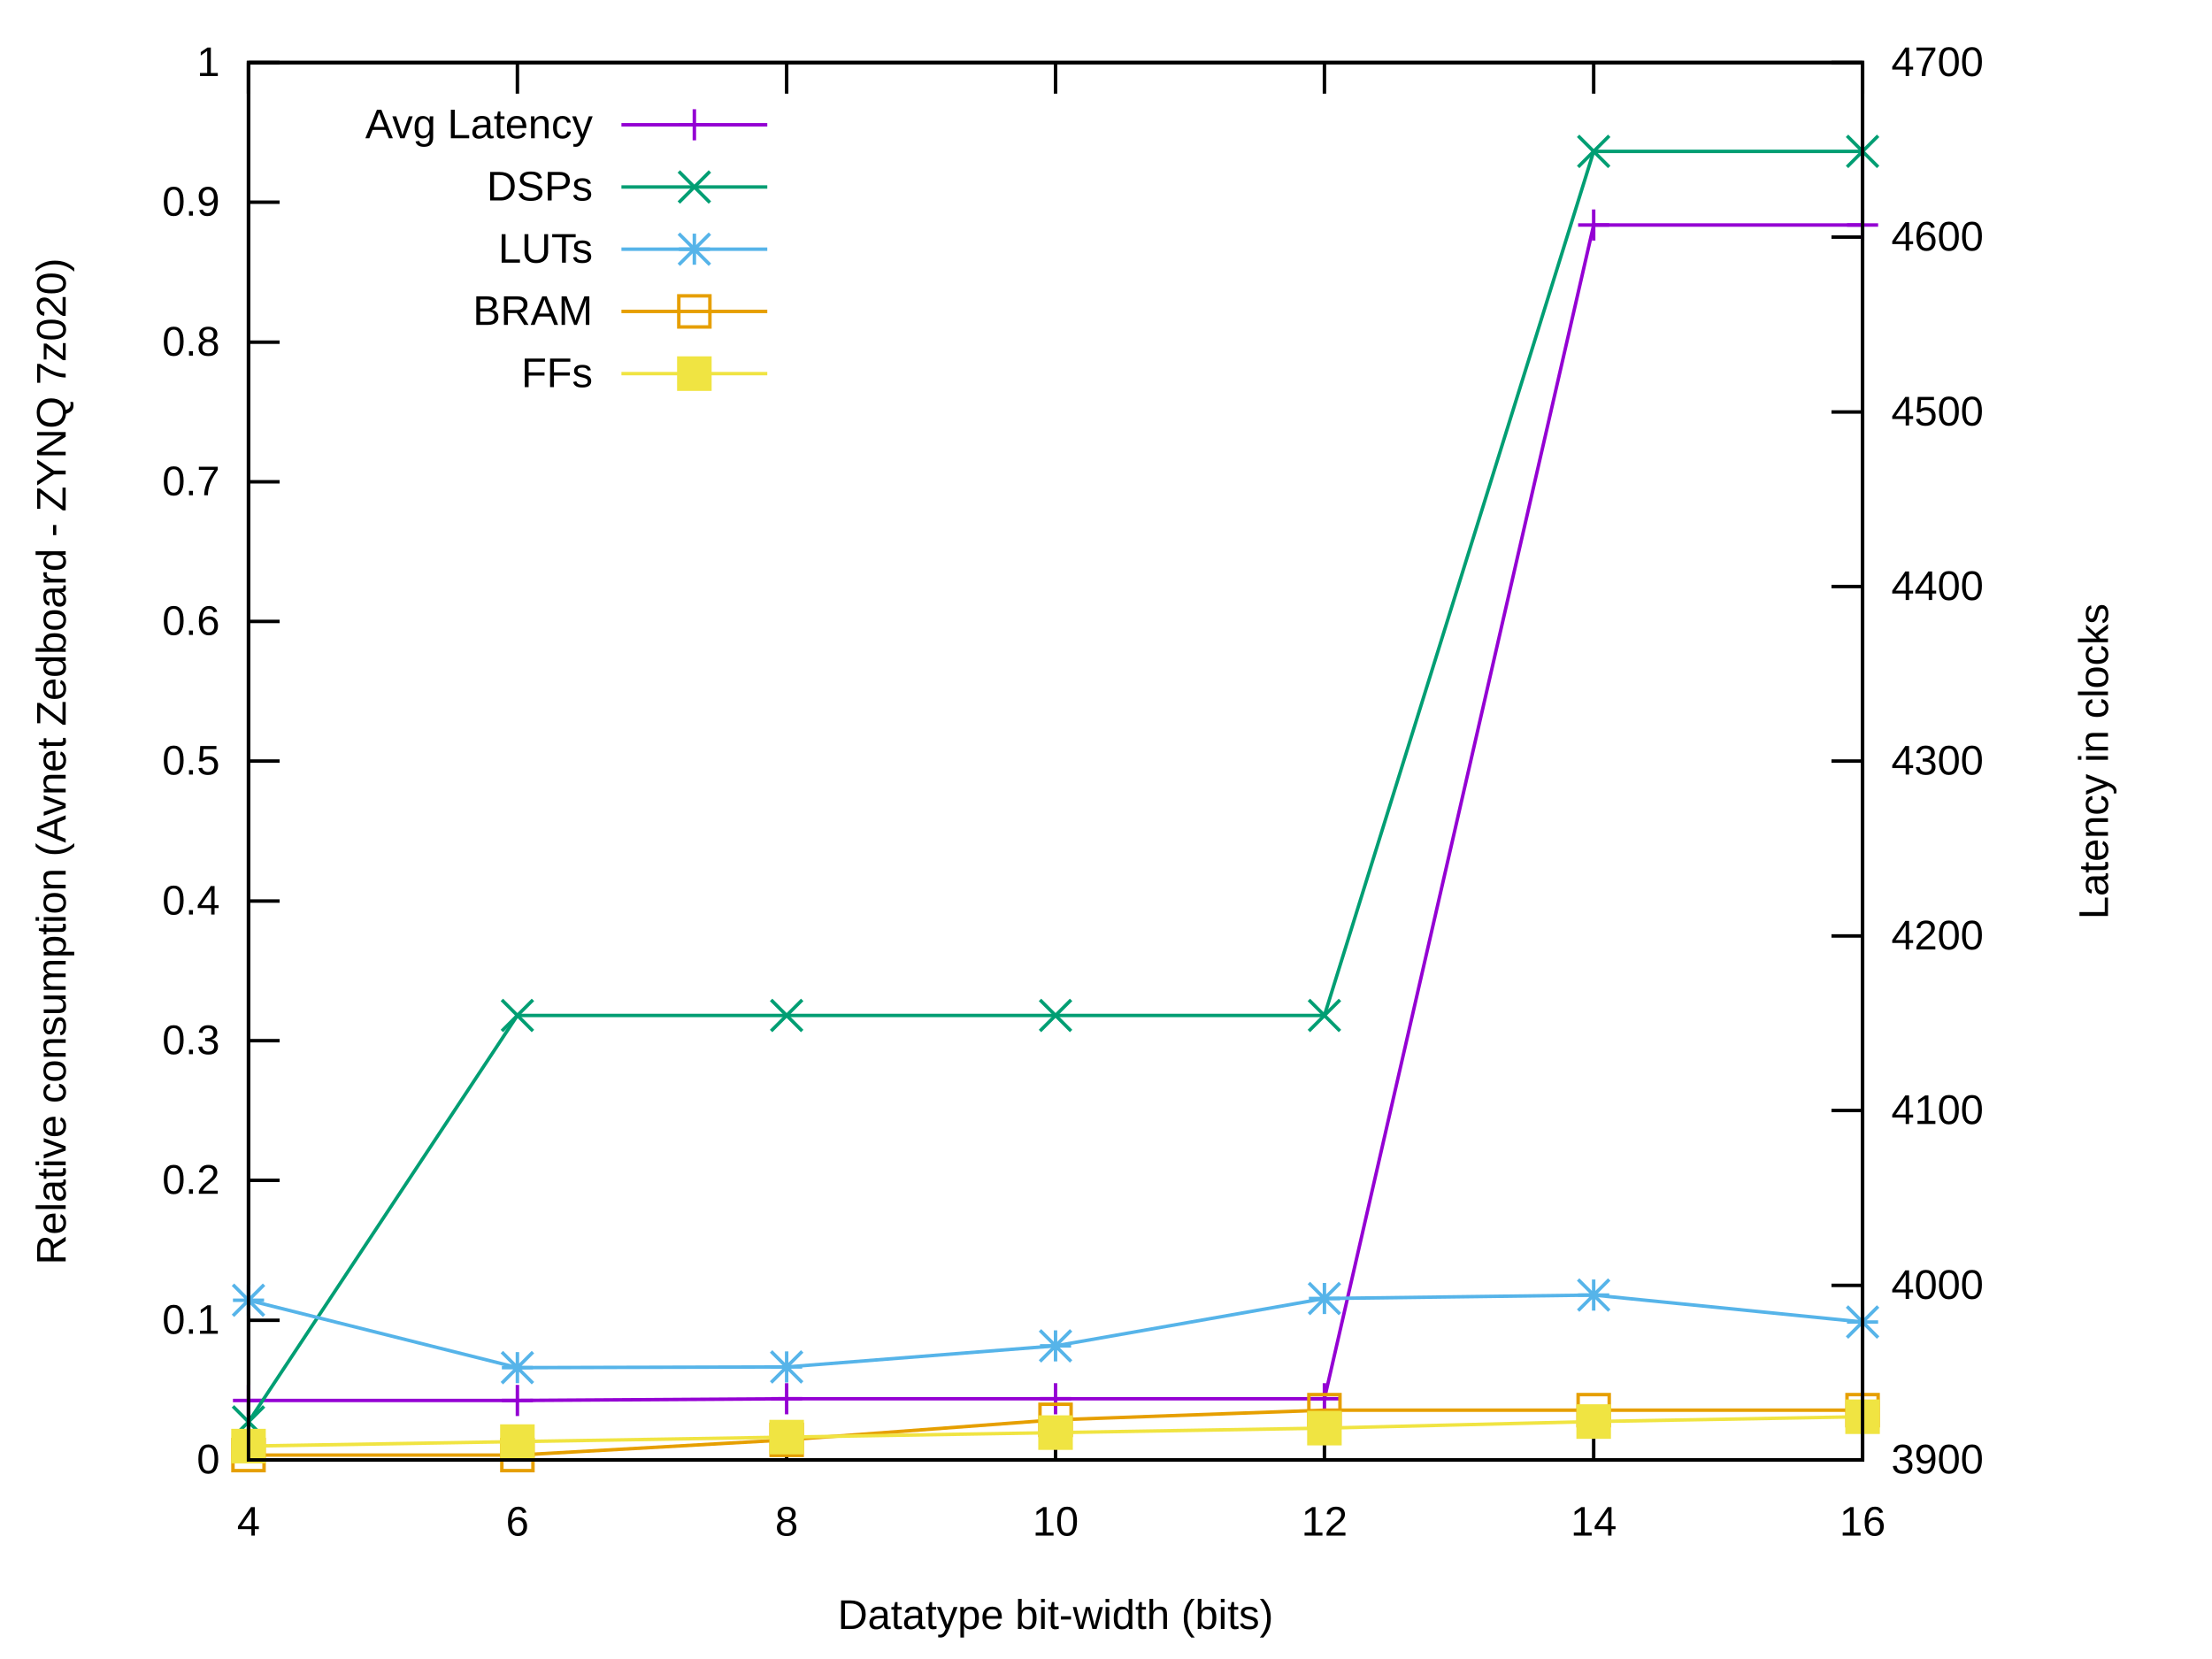
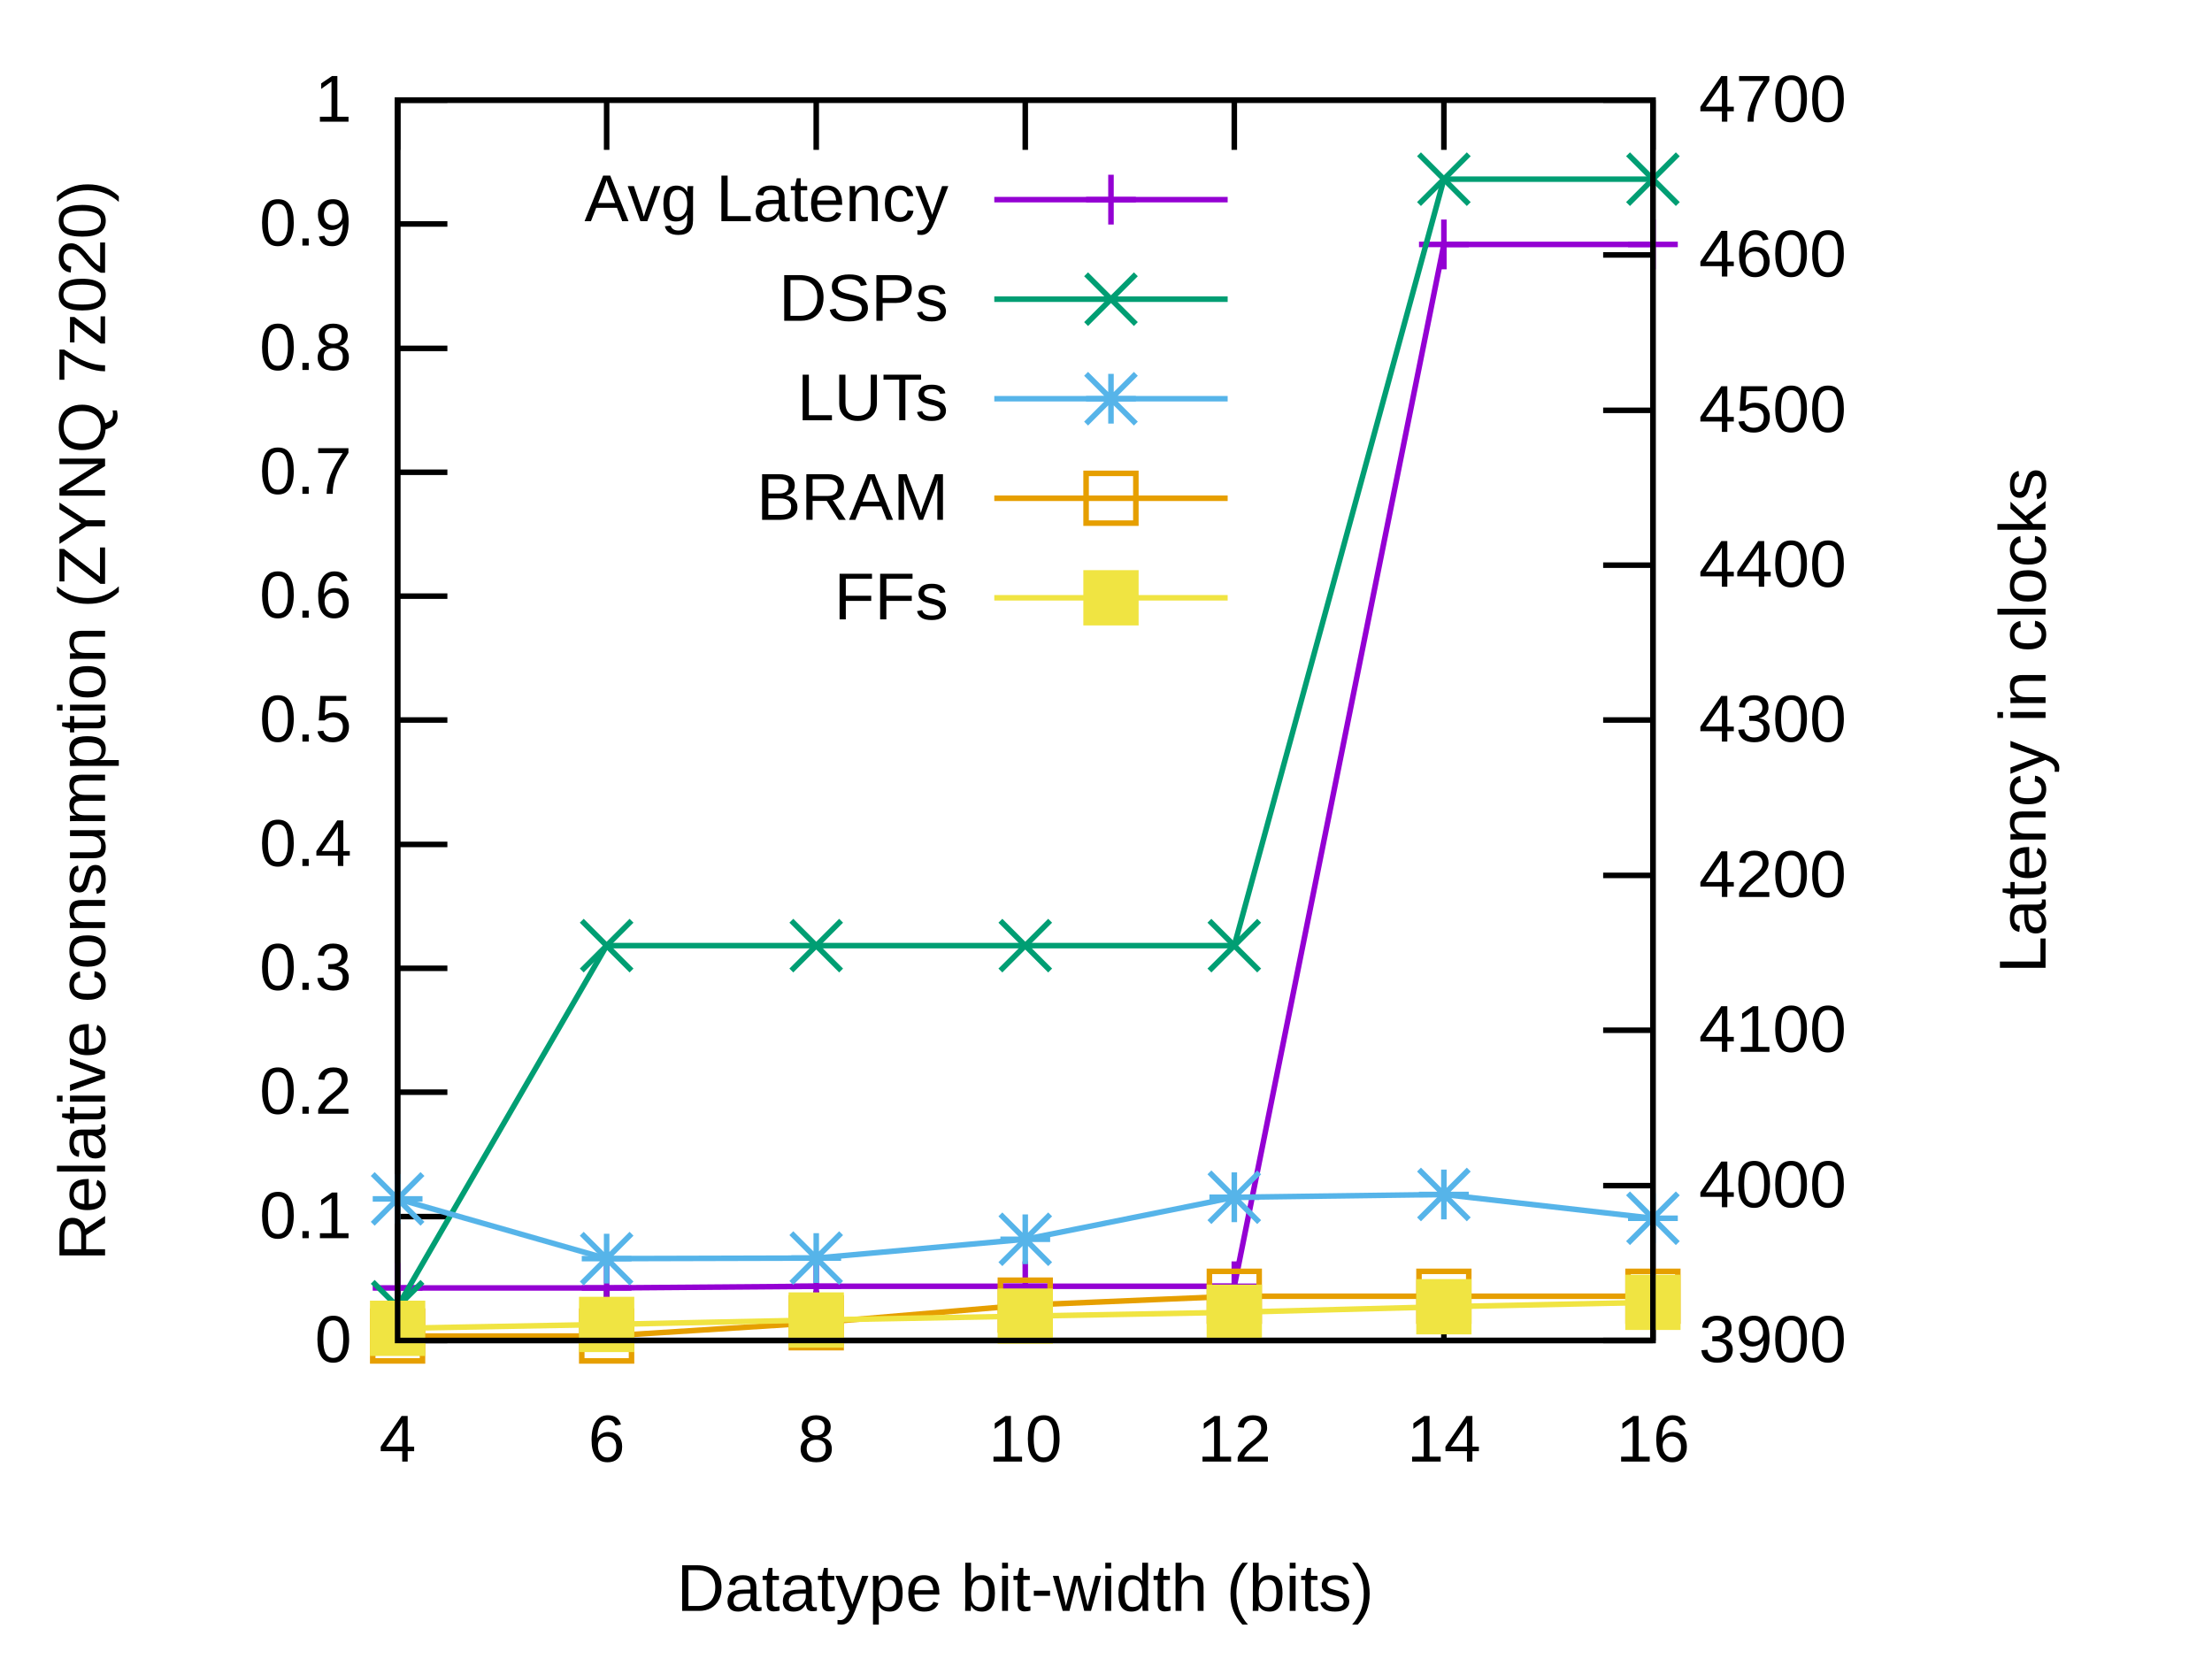
- <svg xmlns="http://www.w3.org/2000/svg" xmlns:xlink="http://www.w3.org/1999/xlink" width="640" height="480" viewBox="0 0 640 480">
+ <svg xmlns="http://www.w3.org/2000/svg" xmlns:xlink="http://www.w3.org/1999/xlink" width="400" height="300" viewBox="0 0 400 300">
  <g id="gnuplot_canvas">
-     <rect x="0" y="0" width="640" height="480" fill="none" />
+     <rect x="0" y="0" width="400" height="300" fill="none" />
    <defs>
      <circle id="gpDot" r="0.5" stroke-width="0.5" stroke="currentColor" />
      <path id="gpPt0" stroke-width="0.222" stroke="currentColor" d="M-1,0 h2 M0,-1 v2" />
      <path id="gpPt1" stroke-width="0.222" stroke="currentColor" d="M-1,-1 L1,1 M1,-1 L-1,1" />
      <path id="gpPt2" stroke-width="0.222" stroke="currentColor" d="M-1,0 L1,0 M0,-1 L0,1 M-1,-1 L1,1 M-1,1 L1,-1" />
      <rect id="gpPt3" stroke-width="0.222" stroke="currentColor" x="-1" y="-1" width="2" height="2" />
      <rect id="gpPt4" stroke-width="0.222" stroke="currentColor" fill="currentColor" x="-1" y="-1" width="2" height="2" />
      <circle id="gpPt5" stroke-width="0.222" stroke="currentColor" cx="0" cy="0" r="1" />
      <use xlink:href="#gpPt5" id="gpPt6" fill="currentColor" stroke="none" />
      <path id="gpPt7" stroke-width="0.222" stroke="currentColor" d="M0,-1.33 L-1.33,0.67 L1.33,0.67 z" />
      <use xlink:href="#gpPt7" id="gpPt8" fill="currentColor" stroke="none" />
      <use xlink:href="#gpPt7" id="gpPt9" stroke="currentColor" transform="rotate(180)" />
      <use xlink:href="#gpPt9" id="gpPt10" fill="currentColor" stroke="none" />
      <use xlink:href="#gpPt3" id="gpPt11" stroke="currentColor" transform="rotate(45)" />
      <use xlink:href="#gpPt11" id="gpPt12" fill="currentColor" stroke="none" />
      <path id="gpPt13" stroke-width="0.222" stroke="currentColor" d="M0,1.330 L1.265,0.411 L0.782,-1.067 L-0.782,-1.076 L-1.265,0.411 z" />
      <use xlink:href="#gpPt13" id="gpPt14" fill="currentColor" stroke="none" />
      <filter id="textbox" filterUnits="objectBoundingBox" x="0" y="0" height="1" width="1">
        <feFlood flood-color="white" flood-opacity="1" result="bgnd" />
        <feComposite in="SourceGraphic" in2="bgnd" operator="atop" />
      </filter>
      <filter id="greybox" filterUnits="objectBoundingBox" x="0" y="0" height="1" width="1">
        <feFlood flood-color="lightgrey" flood-opacity="1" result="grey" />
        <feComposite in="SourceGraphic" in2="grey" operator="atop" />
      </filter>
    </defs>
    <g fill="none" color="white" stroke="currentColor" stroke-width="1.00" stroke-linecap="butt" stroke-linejoin="miter">
</g>
    <g fill="none" color="black" stroke="currentColor" stroke-width="1.00" stroke-linecap="butt" stroke-linejoin="miter">
-       <path stroke="black" d="M71.9,422.4 L80.9,422.4  " />
-       <g transform="translate(63.6,426.3)" stroke="none" fill="black" font-family="Arial" font-size="12.00" text-anchor="end">
+       <path stroke="black" d="M71.9,242.4 L80.9,242.4  " />
+       <g transform="translate(63.6,246.3)" stroke="none" fill="black" font-family="Arial" font-size="12.00" text-anchor="end">
        <text>
          <tspan font-family="Arial"> 0</tspan>
        </text>
      </g>
    </g>
    <g fill="none" color="black" stroke="currentColor" stroke-width="1.00" stroke-linecap="butt" stroke-linejoin="miter">
-       <path stroke="black" d="M71.9,382.0 L80.9,382.0  " />
-       <g transform="translate(63.6,385.9)" stroke="none" fill="black" font-family="Arial" font-size="12.00" text-anchor="end">
+       <path stroke="black" d="M71.9,220.0 L80.9,220.0  " />
+       <g transform="translate(63.6,223.9)" stroke="none" fill="black" font-family="Arial" font-size="12.00" text-anchor="end">
        <text>
          <tspan font-family="Arial"> 0.1</tspan>
        </text>
      </g>
    </g>
    <g fill="none" color="black" stroke="currentColor" stroke-width="1.00" stroke-linecap="butt" stroke-linejoin="miter">
-       <path stroke="black" d="M71.9,341.5 L80.9,341.5  " />
-       <g transform="translate(63.6,345.4)" stroke="none" fill="black" font-family="Arial" font-size="12.00" text-anchor="end">
+       <path stroke="black" d="M71.9,197.5 L80.9,197.5  " />
+       <g transform="translate(63.6,201.4)" stroke="none" fill="black" font-family="Arial" font-size="12.00" text-anchor="end">
        <text>
          <tspan font-family="Arial"> 0.2</tspan>
        </text>
      </g>
    </g>
    <g fill="none" color="black" stroke="currentColor" stroke-width="1.00" stroke-linecap="butt" stroke-linejoin="miter">
-       <path stroke="black" d="M71.9,301.1 L80.9,301.1  " />
-       <g transform="translate(63.6,305.0)" stroke="none" fill="black" font-family="Arial" font-size="12.00" text-anchor="end">
+       <path stroke="black" d="M71.9,175.1 L80.9,175.1  " />
+       <g transform="translate(63.6,179.0)" stroke="none" fill="black" font-family="Arial" font-size="12.00" text-anchor="end">
        <text>
          <tspan font-family="Arial"> 0.3</tspan>
        </text>
      </g>
    </g>
    <g fill="none" color="black" stroke="currentColor" stroke-width="1.00" stroke-linecap="butt" stroke-linejoin="miter">
-       <path stroke="black" d="M71.9,260.7 L80.9,260.7  " />
-       <g transform="translate(63.6,264.6)" stroke="none" fill="black" font-family="Arial" font-size="12.00" text-anchor="end">
+       <path stroke="black" d="M71.9,152.7 L80.9,152.7  " />
+       <g transform="translate(63.6,156.6)" stroke="none" fill="black" font-family="Arial" font-size="12.00" text-anchor="end">
        <text>
          <tspan font-family="Arial"> 0.4</tspan>
        </text>
      </g>
    </g>
    <g fill="none" color="black" stroke="currentColor" stroke-width="1.00" stroke-linecap="butt" stroke-linejoin="miter">
-       <path stroke="black" d="M71.9,220.2 L80.9,220.2  " />
-       <g transform="translate(63.6,224.1)" stroke="none" fill="black" font-family="Arial" font-size="12.00" text-anchor="end">
+       <path stroke="black" d="M71.9,130.2 L80.9,130.2  " />
+       <g transform="translate(63.6,134.1)" stroke="none" fill="black" font-family="Arial" font-size="12.00" text-anchor="end">
        <text>
          <tspan font-family="Arial"> 0.5</tspan>
        </text>
      </g>
    </g>
    <g fill="none" color="black" stroke="currentColor" stroke-width="1.00" stroke-linecap="butt" stroke-linejoin="miter">
-       <path stroke="black" d="M71.9,179.8 L80.9,179.8  " />
-       <g transform="translate(63.6,183.7)" stroke="none" fill="black" font-family="Arial" font-size="12.00" text-anchor="end">
+       <path stroke="black" d="M71.9,107.8 L80.9,107.8  " />
+       <g transform="translate(63.6,111.7)" stroke="none" fill="black" font-family="Arial" font-size="12.00" text-anchor="end">
        <text>
          <tspan font-family="Arial"> 0.6</tspan>
        </text>
      </g>
    </g>
    <g fill="none" color="black" stroke="currentColor" stroke-width="1.00" stroke-linecap="butt" stroke-linejoin="miter">
-       <path stroke="black" d="M71.9,139.4 L80.9,139.4  " />
-       <g transform="translate(63.6,143.3)" stroke="none" fill="black" font-family="Arial" font-size="12.00" text-anchor="end">
+       <path stroke="black" d="M71.9,85.4 L80.9,85.4  " />
+       <g transform="translate(63.6,89.3)" stroke="none" fill="black" font-family="Arial" font-size="12.00" text-anchor="end">
        <text>
          <tspan font-family="Arial"> 0.7</tspan>
        </text>
      </g>
    </g>
    <g fill="none" color="black" stroke="currentColor" stroke-width="1.00" stroke-linecap="butt" stroke-linejoin="miter">
-       <path stroke="black" d="M71.9,99.0 L80.9,99.0  " />
-       <g transform="translate(63.6,102.9)" stroke="none" fill="black" font-family="Arial" font-size="12.00" text-anchor="end">
+       <path stroke="black" d="M71.9,63.0 L80.9,63.0  " />
+       <g transform="translate(63.6,66.9)" stroke="none" fill="black" font-family="Arial" font-size="12.00" text-anchor="end">
        <text>
          <tspan font-family="Arial"> 0.8</tspan>
        </text>
      </g>
    </g>
    <g fill="none" color="black" stroke="currentColor" stroke-width="1.00" stroke-linecap="butt" stroke-linejoin="miter">
-       <path stroke="black" d="M71.9,58.5 L80.9,58.5  " />
-       <g transform="translate(63.6,62.4)" stroke="none" fill="black" font-family="Arial" font-size="12.00" text-anchor="end">
+       <path stroke="black" d="M71.9,40.5 L80.9,40.5  " />
+       <g transform="translate(63.6,44.4)" stroke="none" fill="black" font-family="Arial" font-size="12.00" text-anchor="end">
        <text>
          <tspan font-family="Arial"> 0.9</tspan>
        </text>
      </g>
    </g>
    <g fill="none" color="black" stroke="currentColor" stroke-width="1.00" stroke-linecap="butt" stroke-linejoin="miter">
      <path stroke="black" d="M71.9,18.1 L80.9,18.1  " />
      <g transform="translate(63.6,22.0)" stroke="none" fill="black" font-family="Arial" font-size="12.00" text-anchor="end">
        <text>
          <tspan font-family="Arial"> 1</tspan>
        </text>
      </g>
    </g>
    <g fill="none" color="black" stroke="currentColor" stroke-width="1.00" stroke-linecap="butt" stroke-linejoin="miter">
-       <path stroke="black" d="M71.9,422.4 L71.9,413.4 M71.9,18.1 L71.9,27.1  " />
-       <g transform="translate(71.9,444.3)" stroke="none" fill="black" font-family="Arial" font-size="12.00" text-anchor="middle">
+       <path stroke="black" d="M71.9,242.4 L71.9,233.4 M71.9,18.1 L71.9,27.1  " />
+       <g transform="translate(71.9,264.3)" stroke="none" fill="black" font-family="Arial" font-size="12.00" text-anchor="middle">
        <text>
          <tspan font-family="Arial"> 4</tspan>
        </text>
      </g>
    </g>
    <g fill="none" color="black" stroke="currentColor" stroke-width="1.00" stroke-linecap="butt" stroke-linejoin="miter">
-       <path stroke="black" d="M149.7,422.4 L149.7,413.4 M149.7,18.1 L149.7,27.1  " />
-       <g transform="translate(149.7,444.3)" stroke="none" fill="black" font-family="Arial" font-size="12.00" text-anchor="middle">
+       <path stroke="black" d="M109.7,242.4 L109.7,233.4 M109.7,18.1 L109.7,27.1  " />
+       <g transform="translate(109.7,264.3)" stroke="none" fill="black" font-family="Arial" font-size="12.00" text-anchor="middle">
        <text>
          <tspan font-family="Arial"> 6</tspan>
        </text>
      </g>
    </g>
    <g fill="none" color="black" stroke="currentColor" stroke-width="1.00" stroke-linecap="butt" stroke-linejoin="miter">
-       <path stroke="black" d="M227.6,422.4 L227.6,413.4 M227.6,18.1 L227.6,27.1  " />
-       <g transform="translate(227.6,444.3)" stroke="none" fill="black" font-family="Arial" font-size="12.00" text-anchor="middle">
+       <path stroke="black" d="M147.6,242.4 L147.6,233.4 M147.6,18.1 L147.6,27.1  " />
+       <g transform="translate(147.6,264.3)" stroke="none" fill="black" font-family="Arial" font-size="12.00" text-anchor="middle">
        <text>
          <tspan font-family="Arial"> 8</tspan>
        </text>
      </g>
    </g>
    <g fill="none" color="black" stroke="currentColor" stroke-width="1.00" stroke-linecap="butt" stroke-linejoin="miter">
-       <path stroke="black" d="M305.4,422.4 L305.4,413.4 M305.4,18.1 L305.4,27.1  " />
-       <g transform="translate(305.4,444.3)" stroke="none" fill="black" font-family="Arial" font-size="12.00" text-anchor="middle">
+       <path stroke="black" d="M185.4,242.4 L185.4,233.4 M185.4,18.1 L185.4,27.1  " />
+       <g transform="translate(185.4,264.3)" stroke="none" fill="black" font-family="Arial" font-size="12.00" text-anchor="middle">
        <text>
          <tspan font-family="Arial"> 10</tspan>
        </text>
      </g>
    </g>
    <g fill="none" color="black" stroke="currentColor" stroke-width="1.00" stroke-linecap="butt" stroke-linejoin="miter">
-       <path stroke="black" d="M383.2,422.4 L383.2,413.4 M383.2,18.1 L383.2,27.1  " />
-       <g transform="translate(383.2,444.3)" stroke="none" fill="black" font-family="Arial" font-size="12.00" text-anchor="middle">
+       <path stroke="black" d="M223.2,242.4 L223.2,233.4 M223.2,18.1 L223.2,27.1  " />
+       <g transform="translate(223.2,264.3)" stroke="none" fill="black" font-family="Arial" font-size="12.00" text-anchor="middle">
        <text>
          <tspan font-family="Arial"> 12</tspan>
        </text>
      </g>
    </g>
    <g fill="none" color="black" stroke="currentColor" stroke-width="1.00" stroke-linecap="butt" stroke-linejoin="miter">
-       <path stroke="black" d="M461.1,422.4 L461.1,413.4 M461.1,18.1 L461.1,27.1  " />
-       <g transform="translate(461.1,444.3)" stroke="none" fill="black" font-family="Arial" font-size="12.00" text-anchor="middle">
+       <path stroke="black" d="M261.1,242.4 L261.1,233.4 M261.1,18.1 L261.1,27.1  " />
+       <g transform="translate(261.1,264.3)" stroke="none" fill="black" font-family="Arial" font-size="12.00" text-anchor="middle">
        <text>
          <tspan font-family="Arial"> 14</tspan>
        </text>
      </g>
    </g>
    <g fill="none" color="black" stroke="currentColor" stroke-width="1.00" stroke-linecap="butt" stroke-linejoin="miter">
-       <path stroke="black" d="M538.9,422.4 L538.9,413.4 M538.9,18.1 L538.9,27.1  " />
-       <g transform="translate(538.9,444.3)" stroke="none" fill="black" font-family="Arial" font-size="12.00" text-anchor="middle">
+       <path stroke="black" d="M298.9,242.4 L298.9,233.4 M298.9,18.1 L298.9,27.1  " />
+       <g transform="translate(298.9,264.3)" stroke="none" fill="black" font-family="Arial" font-size="12.00" text-anchor="middle">
        <text>
          <tspan font-family="Arial"> 16</tspan>
        </text>
      </g>
    </g>
    <g fill="none" color="black" stroke="currentColor" stroke-width="1.00" stroke-linecap="butt" stroke-linejoin="miter">
-       <path stroke="black" d="M538.9,422.4 L529.9,422.4  " />
-       <g transform="translate(547.2,426.3)" stroke="none" fill="black" font-family="Arial" font-size="12.00" text-anchor="start">
+       <path stroke="black" d="M298.9,242.4 L289.9,242.4  " />
+       <g transform="translate(307.2,246.3)" stroke="none" fill="black" font-family="Arial" font-size="12.00" text-anchor="start">
        <text>
          <tspan font-family="Arial"> 3900</tspan>
        </text>
      </g>
    </g>
    <g fill="none" color="black" stroke="currentColor" stroke-width="1.00" stroke-linecap="butt" stroke-linejoin="miter">
-       <path stroke="black" d="M538.9,371.9 L529.9,371.9  " />
-       <g transform="translate(547.2,375.8)" stroke="none" fill="black" font-family="Arial" font-size="12.00" text-anchor="start">
+       <path stroke="black" d="M298.9,214.4 L289.9,214.4  " />
+       <g transform="translate(307.2,218.3)" stroke="none" fill="black" font-family="Arial" font-size="12.00" text-anchor="start">
        <text>
          <tspan font-family="Arial"> 4000</tspan>
        </text>
      </g>
    </g>
    <g fill="none" color="black" stroke="currentColor" stroke-width="1.00" stroke-linecap="butt" stroke-linejoin="miter">
-       <path stroke="black" d="M538.9,321.3 L529.9,321.3  " />
-       <g transform="translate(547.2,325.2)" stroke="none" fill="black" font-family="Arial" font-size="12.00" text-anchor="start">
+       <path stroke="black" d="M298.9,186.3 L289.9,186.3  " />
+       <g transform="translate(307.2,190.2)" stroke="none" fill="black" font-family="Arial" font-size="12.00" text-anchor="start">
        <text>
          <tspan font-family="Arial"> 4100</tspan>
        </text>
      </g>
    </g>
    <g fill="none" color="black" stroke="currentColor" stroke-width="1.00" stroke-linecap="butt" stroke-linejoin="miter">
-       <path stroke="black" d="M538.9,270.8 L529.9,270.8  " />
-       <g transform="translate(547.2,274.7)" stroke="none" fill="black" font-family="Arial" font-size="12.00" text-anchor="start">
+       <path stroke="black" d="M298.9,158.3 L289.9,158.3  " />
+       <g transform="translate(307.2,162.2)" stroke="none" fill="black" font-family="Arial" font-size="12.00" text-anchor="start">
        <text>
          <tspan font-family="Arial"> 4200</tspan>
        </text>
      </g>
    </g>
    <g fill="none" color="black" stroke="currentColor" stroke-width="1.00" stroke-linecap="butt" stroke-linejoin="miter">
-       <path stroke="black" d="M538.9,220.2 L529.9,220.2  " />
-       <g transform="translate(547.2,224.1)" stroke="none" fill="black" font-family="Arial" font-size="12.00" text-anchor="start">
+       <path stroke="black" d="M298.9,130.2 L289.9,130.2  " />
+       <g transform="translate(307.2,134.1)" stroke="none" fill="black" font-family="Arial" font-size="12.00" text-anchor="start">
        <text>
          <tspan font-family="Arial"> 4300</tspan>
        </text>
      </g>
    </g>
    <g fill="none" color="black" stroke="currentColor" stroke-width="1.00" stroke-linecap="butt" stroke-linejoin="miter">
-       <path stroke="black" d="M538.9,169.7 L529.9,169.7  " />
-       <g transform="translate(547.2,173.6)" stroke="none" fill="black" font-family="Arial" font-size="12.00" text-anchor="start">
+       <path stroke="black" d="M298.9,102.2 L289.9,102.2  " />
+       <g transform="translate(307.2,106.1)" stroke="none" fill="black" font-family="Arial" font-size="12.00" text-anchor="start">
        <text>
          <tspan font-family="Arial"> 4400</tspan>
        </text>
      </g>
    </g>
    <g fill="none" color="black" stroke="currentColor" stroke-width="1.00" stroke-linecap="butt" stroke-linejoin="miter">
-       <path stroke="black" d="M538.9,119.2 L529.9,119.2  " />
-       <g transform="translate(547.2,123.1)" stroke="none" fill="black" font-family="Arial" font-size="12.00" text-anchor="start">
+       <path stroke="black" d="M298.9,74.2 L289.9,74.2  " />
+       <g transform="translate(307.2,78.1)" stroke="none" fill="black" font-family="Arial" font-size="12.00" text-anchor="start">
        <text>
          <tspan font-family="Arial"> 4500</tspan>
        </text>
      </g>
    </g>
    <g fill="none" color="black" stroke="currentColor" stroke-width="1.00" stroke-linecap="butt" stroke-linejoin="miter">
-       <path stroke="black" d="M538.9,68.6 L529.9,68.6  " />
-       <g transform="translate(547.2,72.5)" stroke="none" fill="black" font-family="Arial" font-size="12.00" text-anchor="start">
+       <path stroke="black" d="M298.9,46.1 L289.9,46.1  " />
+       <g transform="translate(307.2,50.0)" stroke="none" fill="black" font-family="Arial" font-size="12.00" text-anchor="start">
        <text>
          <tspan font-family="Arial"> 4600</tspan>
        </text>
      </g>
    </g>
    <g fill="none" color="black" stroke="currentColor" stroke-width="1.00" stroke-linecap="butt" stroke-linejoin="miter">
-       <path stroke="black" d="M538.9,18.1 L529.9,18.1  " />
-       <g transform="translate(547.2,22.0)" stroke="none" fill="black" font-family="Arial" font-size="12.00" text-anchor="start">
+       <path stroke="black" d="M298.9,18.1 L289.9,18.1  " />
+       <g transform="translate(307.2,22.0)" stroke="none" fill="black" font-family="Arial" font-size="12.00" text-anchor="start">
        <text>
          <tspan font-family="Arial"> 4700</tspan>
        </text>
      </g>
    </g>
    <g fill="none" color="black" stroke="currentColor" stroke-width="1.00" stroke-linecap="butt" stroke-linejoin="miter">
</g>
    <g fill="none" color="black" stroke="currentColor" stroke-width="1.00" stroke-linecap="butt" stroke-linejoin="miter">
-       <path stroke="black" d="M71.9,18.1 L71.9,422.4 L538.9,422.4 L538.9,18.1 L71.9,18.1 Z  " />
-     </g>
-     <g fill="none" color="black" stroke="currentColor" stroke-width="1.00" stroke-linecap="butt" stroke-linejoin="miter">
-       <g transform="translate(19.0,220.3) rotate(270)" stroke="none" fill="black" font-family="Arial" font-size="12.00" text-anchor="middle">
-         <text>
-           <tspan font-family="Arial">Relative consumption (Avnet Zedboard - ZYNQ 7z020)</tspan>
-         </text>
-       </g>
-     </g>
-     <g fill="none" color="black" stroke="currentColor" stroke-width="1.00" stroke-linecap="butt" stroke-linejoin="miter">
-       <g transform="translate(609.9,220.3) rotate(270)" stroke="none" fill="black" font-family="Arial" font-size="12.00" text-anchor="middle">
+       <path stroke="black" d="M71.9,18.1 L71.9,242.4 L298.9,242.4 L298.9,18.1 L71.9,18.1 Z  " />
+     </g>
+     <g fill="none" color="black" stroke="currentColor" stroke-width="1.00" stroke-linecap="butt" stroke-linejoin="miter">
+       <g transform="translate(19.0,130.3) rotate(270)" stroke="none" fill="black" font-family="Arial" font-size="12.00" text-anchor="middle">
+         <text>
+           <tspan font-family="Arial">Relative consumption (ZYNQ 7z020)</tspan>
+         </text>
+       </g>
+     </g>
+     <g fill="none" color="black" stroke="currentColor" stroke-width="1.00" stroke-linecap="butt" stroke-linejoin="miter">
+       <g transform="translate(369.9,130.3) rotate(270)" stroke="none" fill="black" font-family="Arial" font-size="12.00" text-anchor="middle">
        <text>
          <tspan font-family="Arial">Latency in clocks</tspan>
        </text>
      </g>
    </g>
    <g fill="none" color="black" stroke="currentColor" stroke-width="1.00" stroke-linecap="butt" stroke-linejoin="miter">
-       <g transform="translate(305.4,471.3)" stroke="none" fill="black" font-family="Arial" font-size="12.00" text-anchor="middle">
+       <g transform="translate(185.4,291.3)" stroke="none" fill="black" font-family="Arial" font-size="12.00" text-anchor="middle">
        <text>
          <tspan font-family="Arial">Datatype bit-width (bits)</tspan>
        </text>
      </g>
    </g>
    <g fill="none" color="black" stroke="currentColor" stroke-width="1.00" stroke-linecap="butt" stroke-linejoin="miter">
</g>
    <g id="gnuplot_plot_1">
      <g fill="none" color="black" stroke="currentColor" stroke-width="1.00" stroke-linecap="butt" stroke-linejoin="miter">
        <g transform="translate(171.5,40.0)" stroke="none" fill="black" font-family="Arial" font-size="12.00" text-anchor="end">
          <text>
            <tspan font-family="Arial">Avg Latency</tspan>
          </text>
        </g>
      </g>
      <g fill="none" color="black" stroke="currentColor" stroke-width="1.00" stroke-linecap="butt" stroke-linejoin="miter">
-         <path stroke="rgb(148,   0, 211)" d="M179.8,36.1 L222.0,36.1 M71.9,405.2 L149.7,405.2 L227.6,404.7 L305.4,404.7 L383.2,404.7 L461.1,65.1   L538.9,65.1  " />
-         <use xlink:href="#gpPt0" transform="translate(71.9,405.2) scale(4.50)" color="rgb(148,   0, 211)" />
-         <use xlink:href="#gpPt0" transform="translate(149.7,405.2) scale(4.50)" color="rgb(148,   0, 211)" />
-         <use xlink:href="#gpPt0" transform="translate(227.6,404.7) scale(4.50)" color="rgb(148,   0, 211)" />
-         <use xlink:href="#gpPt0" transform="translate(305.4,404.7) scale(4.50)" color="rgb(148,   0, 211)" />
-         <use xlink:href="#gpPt0" transform="translate(383.2,404.7) scale(4.50)" color="rgb(148,   0, 211)" />
-         <use xlink:href="#gpPt0" transform="translate(461.1,65.1) scale(4.50)" color="rgb(148,   0, 211)" />
-         <use xlink:href="#gpPt0" transform="translate(538.9,65.1) scale(4.50)" color="rgb(148,   0, 211)" />
+         <path stroke="rgb(148,   0, 211)" d="M179.8,36.1 L222.0,36.1 M71.9,232.9 L109.7,232.9 L147.6,232.6 L185.4,232.6 L223.2,232.6 L261.1,44.2   L298.9,44.2  " />
+         <use xlink:href="#gpPt0" transform="translate(71.9,232.9) scale(4.50)" color="rgb(148,   0, 211)" />
+         <use xlink:href="#gpPt0" transform="translate(109.7,232.9) scale(4.50)" color="rgb(148,   0, 211)" />
+         <use xlink:href="#gpPt0" transform="translate(147.6,232.6) scale(4.50)" color="rgb(148,   0, 211)" />
+         <use xlink:href="#gpPt0" transform="translate(185.4,232.6) scale(4.50)" color="rgb(148,   0, 211)" />
+         <use xlink:href="#gpPt0" transform="translate(223.2,232.6) scale(4.50)" color="rgb(148,   0, 211)" />
+         <use xlink:href="#gpPt0" transform="translate(261.1,44.2) scale(4.50)" color="rgb(148,   0, 211)" />
+         <use xlink:href="#gpPt0" transform="translate(298.9,44.2) scale(4.50)" color="rgb(148,   0, 211)" />
        <use xlink:href="#gpPt0" transform="translate(200.9,36.1) scale(4.50)" color="rgb(148,   0, 211)" />
      </g>
    </g>
    <g id="gnuplot_plot_2">
      <g fill="none" color="black" stroke="currentColor" stroke-width="1.00" stroke-linecap="butt" stroke-linejoin="miter">
        <g transform="translate(171.5,58.0)" stroke="none" fill="black" font-family="Arial" font-size="12.00" text-anchor="end">
          <text>
            <tspan font-family="Arial">DSPs</tspan>
          </text>
        </g>
      </g>
      <g fill="none" color="black" stroke="currentColor" stroke-width="1.00" stroke-linecap="butt" stroke-linejoin="miter">
-         <path stroke="rgb(  0, 158, 115)" d="M179.8,54.1 L222.0,54.1 M71.9,411.4 L149.7,293.8 L227.6,293.8 L305.4,293.8 L383.2,293.8 L461.1,43.8   L538.9,43.8  " />
-         <use xlink:href="#gpPt1" transform="translate(71.9,411.4) scale(4.50)" color="rgb(  0, 158, 115)" />
-         <use xlink:href="#gpPt1" transform="translate(149.7,293.8) scale(4.50)" color="rgb(  0, 158, 115)" />
-         <use xlink:href="#gpPt1" transform="translate(227.6,293.8) scale(4.50)" color="rgb(  0, 158, 115)" />
-         <use xlink:href="#gpPt1" transform="translate(305.4,293.8) scale(4.50)" color="rgb(  0, 158, 115)" />
-         <use xlink:href="#gpPt1" transform="translate(383.2,293.8) scale(4.50)" color="rgb(  0, 158, 115)" />
-         <use xlink:href="#gpPt1" transform="translate(461.1,43.8) scale(4.50)" color="rgb(  0, 158, 115)" />
-         <use xlink:href="#gpPt1" transform="translate(538.9,43.8) scale(4.50)" color="rgb(  0, 158, 115)" />
+         <path stroke="rgb(  0, 158, 115)" d="M179.8,54.1 L222.0,54.1 M71.9,236.3 L109.7,171.0 L147.6,171.0 L185.4,171.0 L223.2,171.0 L261.1,32.4   L298.9,32.4  " />
+         <use xlink:href="#gpPt1" transform="translate(71.9,236.3) scale(4.50)" color="rgb(  0, 158, 115)" />
+         <use xlink:href="#gpPt1" transform="translate(109.7,171.0) scale(4.50)" color="rgb(  0, 158, 115)" />
+         <use xlink:href="#gpPt1" transform="translate(147.6,171.0) scale(4.50)" color="rgb(  0, 158, 115)" />
+         <use xlink:href="#gpPt1" transform="translate(185.4,171.0) scale(4.50)" color="rgb(  0, 158, 115)" />
+         <use xlink:href="#gpPt1" transform="translate(223.2,171.0) scale(4.50)" color="rgb(  0, 158, 115)" />
+         <use xlink:href="#gpPt1" transform="translate(261.1,32.4) scale(4.50)" color="rgb(  0, 158, 115)" />
+         <use xlink:href="#gpPt1" transform="translate(298.9,32.4) scale(4.50)" color="rgb(  0, 158, 115)" />
        <use xlink:href="#gpPt1" transform="translate(200.9,54.1) scale(4.50)" color="rgb(  0, 158, 115)" />
      </g>
    </g>
    <g id="gnuplot_plot_3">
      <g fill="none" color="black" stroke="currentColor" stroke-width="1.00" stroke-linecap="butt" stroke-linejoin="miter">
        <g transform="translate(171.5,76.0)" stroke="none" fill="black" font-family="Arial" font-size="12.00" text-anchor="end">
          <text>
            <tspan font-family="Arial">LUTs</tspan>
          </text>
        </g>
      </g>
      <g fill="none" color="black" stroke="currentColor" stroke-width="1.00" stroke-linecap="butt" stroke-linejoin="miter">
-         <path stroke="rgb( 86, 180, 233)" d="M179.8,72.1 L222.0,72.1 M71.9,376.2 L149.7,395.7 L227.6,395.5 L305.4,389.4 L383.2,375.7 L461.1,374.7   L538.9,382.5  " />
-         <use xlink:href="#gpPt2" transform="translate(71.9,376.2) scale(4.50)" color="rgb( 86, 180, 233)" />
-         <use xlink:href="#gpPt2" transform="translate(149.7,395.7) scale(4.50)" color="rgb( 86, 180, 233)" />
-         <use xlink:href="#gpPt2" transform="translate(227.6,395.5) scale(4.50)" color="rgb( 86, 180, 233)" />
-         <use xlink:href="#gpPt2" transform="translate(305.4,389.4) scale(4.50)" color="rgb( 86, 180, 233)" />
-         <use xlink:href="#gpPt2" transform="translate(383.2,375.7) scale(4.50)" color="rgb( 86, 180, 233)" />
-         <use xlink:href="#gpPt2" transform="translate(461.1,374.7) scale(4.50)" color="rgb( 86, 180, 233)" />
-         <use xlink:href="#gpPt2" transform="translate(538.9,382.5) scale(4.50)" color="rgb( 86, 180, 233)" />
+         <path stroke="rgb( 86, 180, 233)" d="M179.8,72.1 L222.0,72.1 M71.9,216.8 L109.7,227.6 L147.6,227.5 L185.4,224.1 L223.2,216.5 L261.1,216.0   L298.9,220.3  " />
+         <use xlink:href="#gpPt2" transform="translate(71.9,216.8) scale(4.50)" color="rgb( 86, 180, 233)" />
+         <use xlink:href="#gpPt2" transform="translate(109.7,227.6) scale(4.50)" color="rgb( 86, 180, 233)" />
+         <use xlink:href="#gpPt2" transform="translate(147.6,227.5) scale(4.50)" color="rgb( 86, 180, 233)" />
+         <use xlink:href="#gpPt2" transform="translate(185.4,224.1) scale(4.50)" color="rgb( 86, 180, 233)" />
+         <use xlink:href="#gpPt2" transform="translate(223.2,216.5) scale(4.50)" color="rgb( 86, 180, 233)" />
+         <use xlink:href="#gpPt2" transform="translate(261.1,216.0) scale(4.50)" color="rgb( 86, 180, 233)" />
+         <use xlink:href="#gpPt2" transform="translate(298.9,220.3) scale(4.50)" color="rgb( 86, 180, 233)" />
        <use xlink:href="#gpPt2" transform="translate(200.9,72.1) scale(4.50)" color="rgb( 86, 180, 233)" />
      </g>
    </g>
    <g id="gnuplot_plot_4">
      <g fill="none" color="black" stroke="currentColor" stroke-width="1.00" stroke-linecap="butt" stroke-linejoin="miter">
        <g transform="translate(171.5,94.0)" stroke="none" fill="black" font-family="Arial" font-size="12.00" text-anchor="end">
          <text>
            <tspan font-family="Arial">BRAM</tspan>
          </text>
        </g>
      </g>
      <g fill="none" color="black" stroke="currentColor" stroke-width="1.00" stroke-linecap="butt" stroke-linejoin="miter">
-         <path stroke="rgb(230, 159,   0)" d="M179.8,90.1 L222.0,90.1 M71.9,421.0 L149.7,421.0 L227.6,416.6 L305.4,410.8 L383.2,408.0 L461.1,408.0   L538.9,408.0  " />
-         <use xlink:href="#gpPt3" transform="translate(71.9,421.0) scale(4.50)" color="rgb(230, 159,   0)" />
-         <use xlink:href="#gpPt3" transform="translate(149.7,421.0) scale(4.50)" color="rgb(230, 159,   0)" />
-         <use xlink:href="#gpPt3" transform="translate(227.6,416.6) scale(4.50)" color="rgb(230, 159,   0)" />
-         <use xlink:href="#gpPt3" transform="translate(305.4,410.8) scale(4.50)" color="rgb(230, 159,   0)" />
-         <use xlink:href="#gpPt3" transform="translate(383.2,408.0) scale(4.50)" color="rgb(230, 159,   0)" />
-         <use xlink:href="#gpPt3" transform="translate(461.1,408.0) scale(4.50)" color="rgb(230, 159,   0)" />
-         <use xlink:href="#gpPt3" transform="translate(538.9,408.0) scale(4.50)" color="rgb(230, 159,   0)" />
+         <path stroke="rgb(230, 159,   0)" d="M179.8,90.1 L222.0,90.1 M71.9,241.6 L109.7,241.6 L147.6,239.2 L185.4,236.0 L223.2,234.4 L261.1,234.4   L298.9,234.4  " />
+         <use xlink:href="#gpPt3" transform="translate(71.9,241.6) scale(4.50)" color="rgb(230, 159,   0)" />
+         <use xlink:href="#gpPt3" transform="translate(109.7,241.6) scale(4.50)" color="rgb(230, 159,   0)" />
+         <use xlink:href="#gpPt3" transform="translate(147.6,239.2) scale(4.50)" color="rgb(230, 159,   0)" />
+         <use xlink:href="#gpPt3" transform="translate(185.4,236.0) scale(4.50)" color="rgb(230, 159,   0)" />
+         <use xlink:href="#gpPt3" transform="translate(223.2,234.4) scale(4.50)" color="rgb(230, 159,   0)" />
+         <use xlink:href="#gpPt3" transform="translate(261.1,234.4) scale(4.50)" color="rgb(230, 159,   0)" />
+         <use xlink:href="#gpPt3" transform="translate(298.9,234.4) scale(4.50)" color="rgb(230, 159,   0)" />
        <use xlink:href="#gpPt3" transform="translate(200.9,90.1) scale(4.50)" color="rgb(230, 159,   0)" />
      </g>
    </g>
    <g id="gnuplot_plot_5">
      <g fill="none" color="black" stroke="currentColor" stroke-width="1.00" stroke-linecap="butt" stroke-linejoin="miter">
        <g transform="translate(171.5,112.0)" stroke="none" fill="black" font-family="Arial" font-size="12.00" text-anchor="end">
          <text>
            <tspan font-family="Arial">FFs</tspan>
          </text>
        </g>
      </g>
      <g fill="none" color="black" stroke="currentColor" stroke-width="1.00" stroke-linecap="butt" stroke-linejoin="miter">
-         <path stroke="rgb(240, 228,  66)" d="M179.8,108.1 L222.0,108.1 M71.9,418.4 L149.7,417.1 L227.6,415.8 L305.4,414.5 L383.2,413.2 L461.1,411.3   L538.9,409.9  " />
-         <use xlink:href="#gpPt4" transform="translate(71.9,418.4) scale(4.50)" color="rgb(240, 228,  66)" />
-         <use xlink:href="#gpPt4" transform="translate(149.7,417.1) scale(4.50)" color="rgb(240, 228,  66)" />
-         <use xlink:href="#gpPt4" transform="translate(227.6,415.8) scale(4.50)" color="rgb(240, 228,  66)" />
-         <use xlink:href="#gpPt4" transform="translate(305.4,414.5) scale(4.50)" color="rgb(240, 228,  66)" />
-         <use xlink:href="#gpPt4" transform="translate(383.2,413.2) scale(4.50)" color="rgb(240, 228,  66)" />
-         <use xlink:href="#gpPt4" transform="translate(461.1,411.3) scale(4.50)" color="rgb(240, 228,  66)" />
-         <use xlink:href="#gpPt4" transform="translate(538.9,409.9) scale(4.50)" color="rgb(240, 228,  66)" />
+         <path stroke="rgb(240, 228,  66)" d="M179.8,108.1 L222.0,108.1 M71.9,240.2 L109.7,239.5 L147.6,238.7 L185.4,238.0 L223.2,237.3 L261.1,236.3   L298.9,235.5  " />
+         <use xlink:href="#gpPt4" transform="translate(71.9,240.2) scale(4.50)" color="rgb(240, 228,  66)" />
+         <use xlink:href="#gpPt4" transform="translate(109.7,239.5) scale(4.50)" color="rgb(240, 228,  66)" />
+         <use xlink:href="#gpPt4" transform="translate(147.6,238.7) scale(4.50)" color="rgb(240, 228,  66)" />
+         <use xlink:href="#gpPt4" transform="translate(185.4,238.0) scale(4.50)" color="rgb(240, 228,  66)" />
+         <use xlink:href="#gpPt4" transform="translate(223.2,237.3) scale(4.50)" color="rgb(240, 228,  66)" />
+         <use xlink:href="#gpPt4" transform="translate(261.1,236.3) scale(4.50)" color="rgb(240, 228,  66)" />
+         <use xlink:href="#gpPt4" transform="translate(298.9,235.5) scale(4.50)" color="rgb(240, 228,  66)" />
        <use xlink:href="#gpPt4" transform="translate(200.9,108.1) scale(4.50)" color="rgb(240, 228,  66)" />
      </g>
    </g>
    <g fill="none" color="white" stroke="rgb(240, 228,  66)" stroke-width="2.00" stroke-linecap="butt" stroke-linejoin="miter">
</g>
    <g fill="none" color="black" stroke="currentColor" stroke-width="2.00" stroke-linecap="butt" stroke-linejoin="miter">
</g>
    <g fill="none" color="black" stroke="black" stroke-width="1.00" stroke-linecap="butt" stroke-linejoin="miter">
</g>
    <g fill="none" color="black" stroke="currentColor" stroke-width="1.00" stroke-linecap="butt" stroke-linejoin="miter">
-       <path stroke="black" d="M71.9,18.1 L71.9,422.4 L538.9,422.4 L538.9,18.1 L71.9,18.1 Z  " />
+       <path stroke="black" d="M71.9,18.1 L71.9,242.4 L298.9,242.4 L298.9,18.1 L71.9,18.1 Z  " />
    </g>
    <g fill="none" color="black" stroke="currentColor" stroke-width="1.00" stroke-linecap="butt" stroke-linejoin="miter">
</g>
  </g>
</svg>
